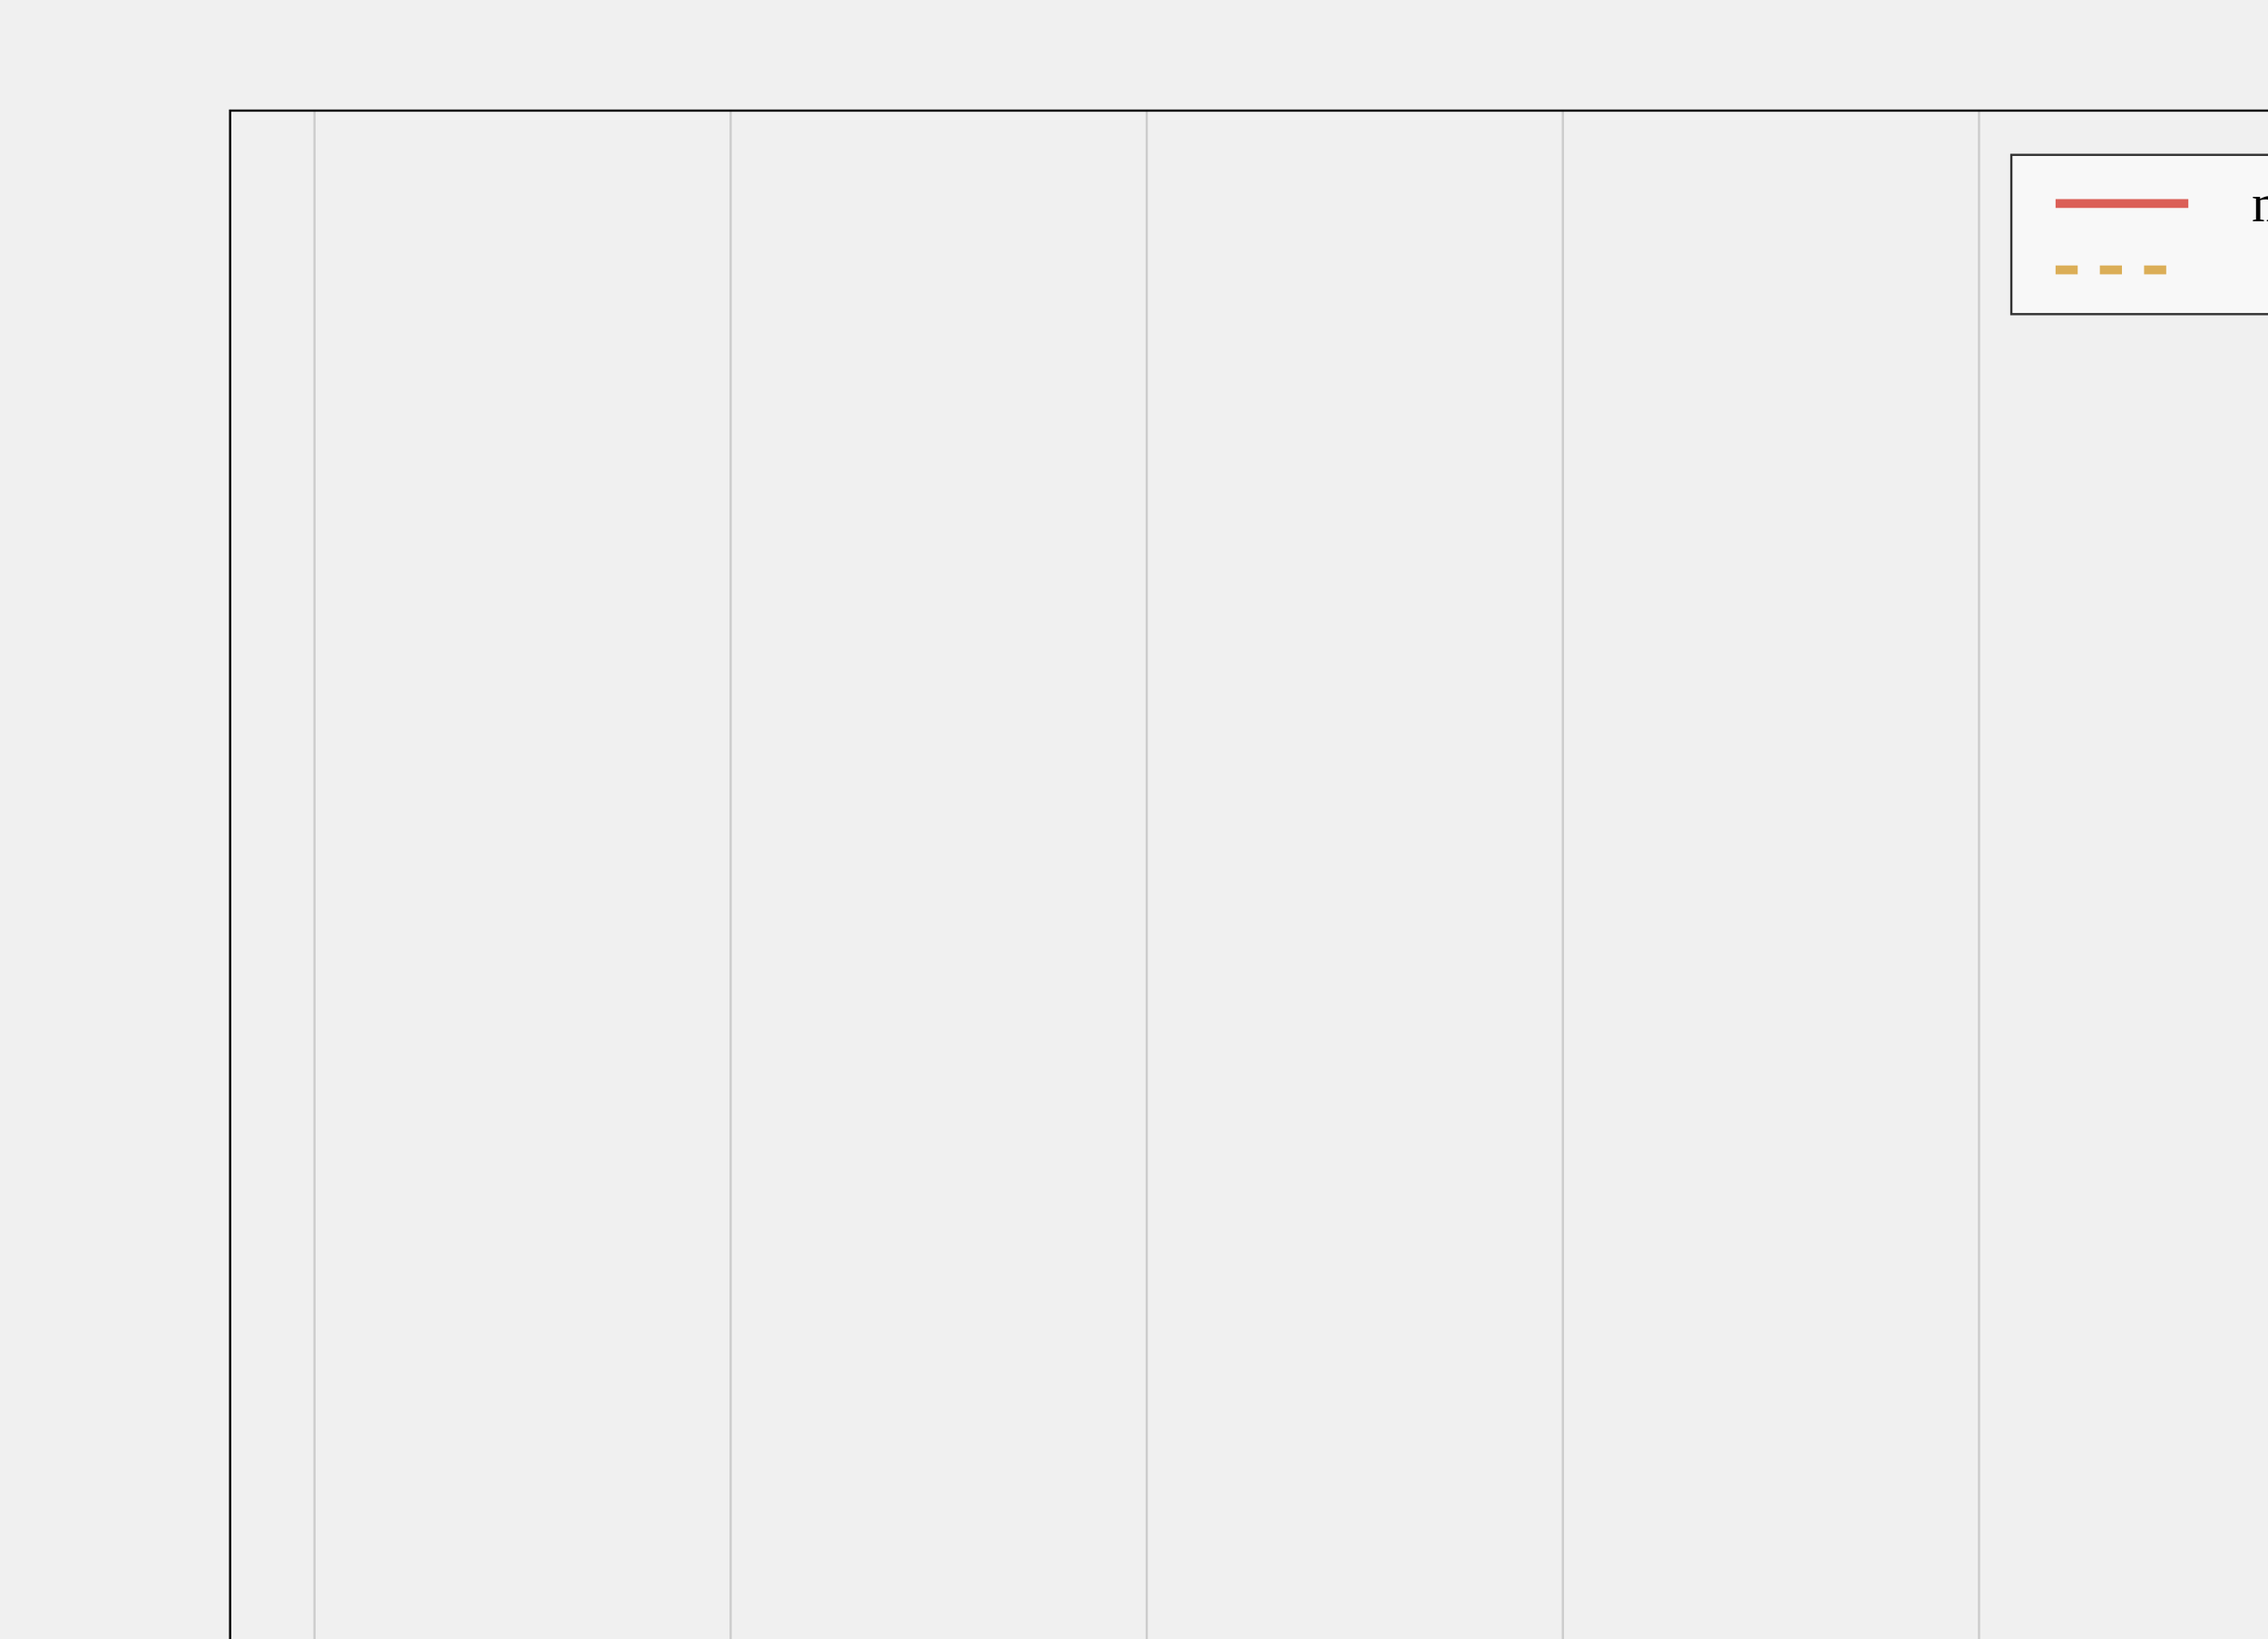
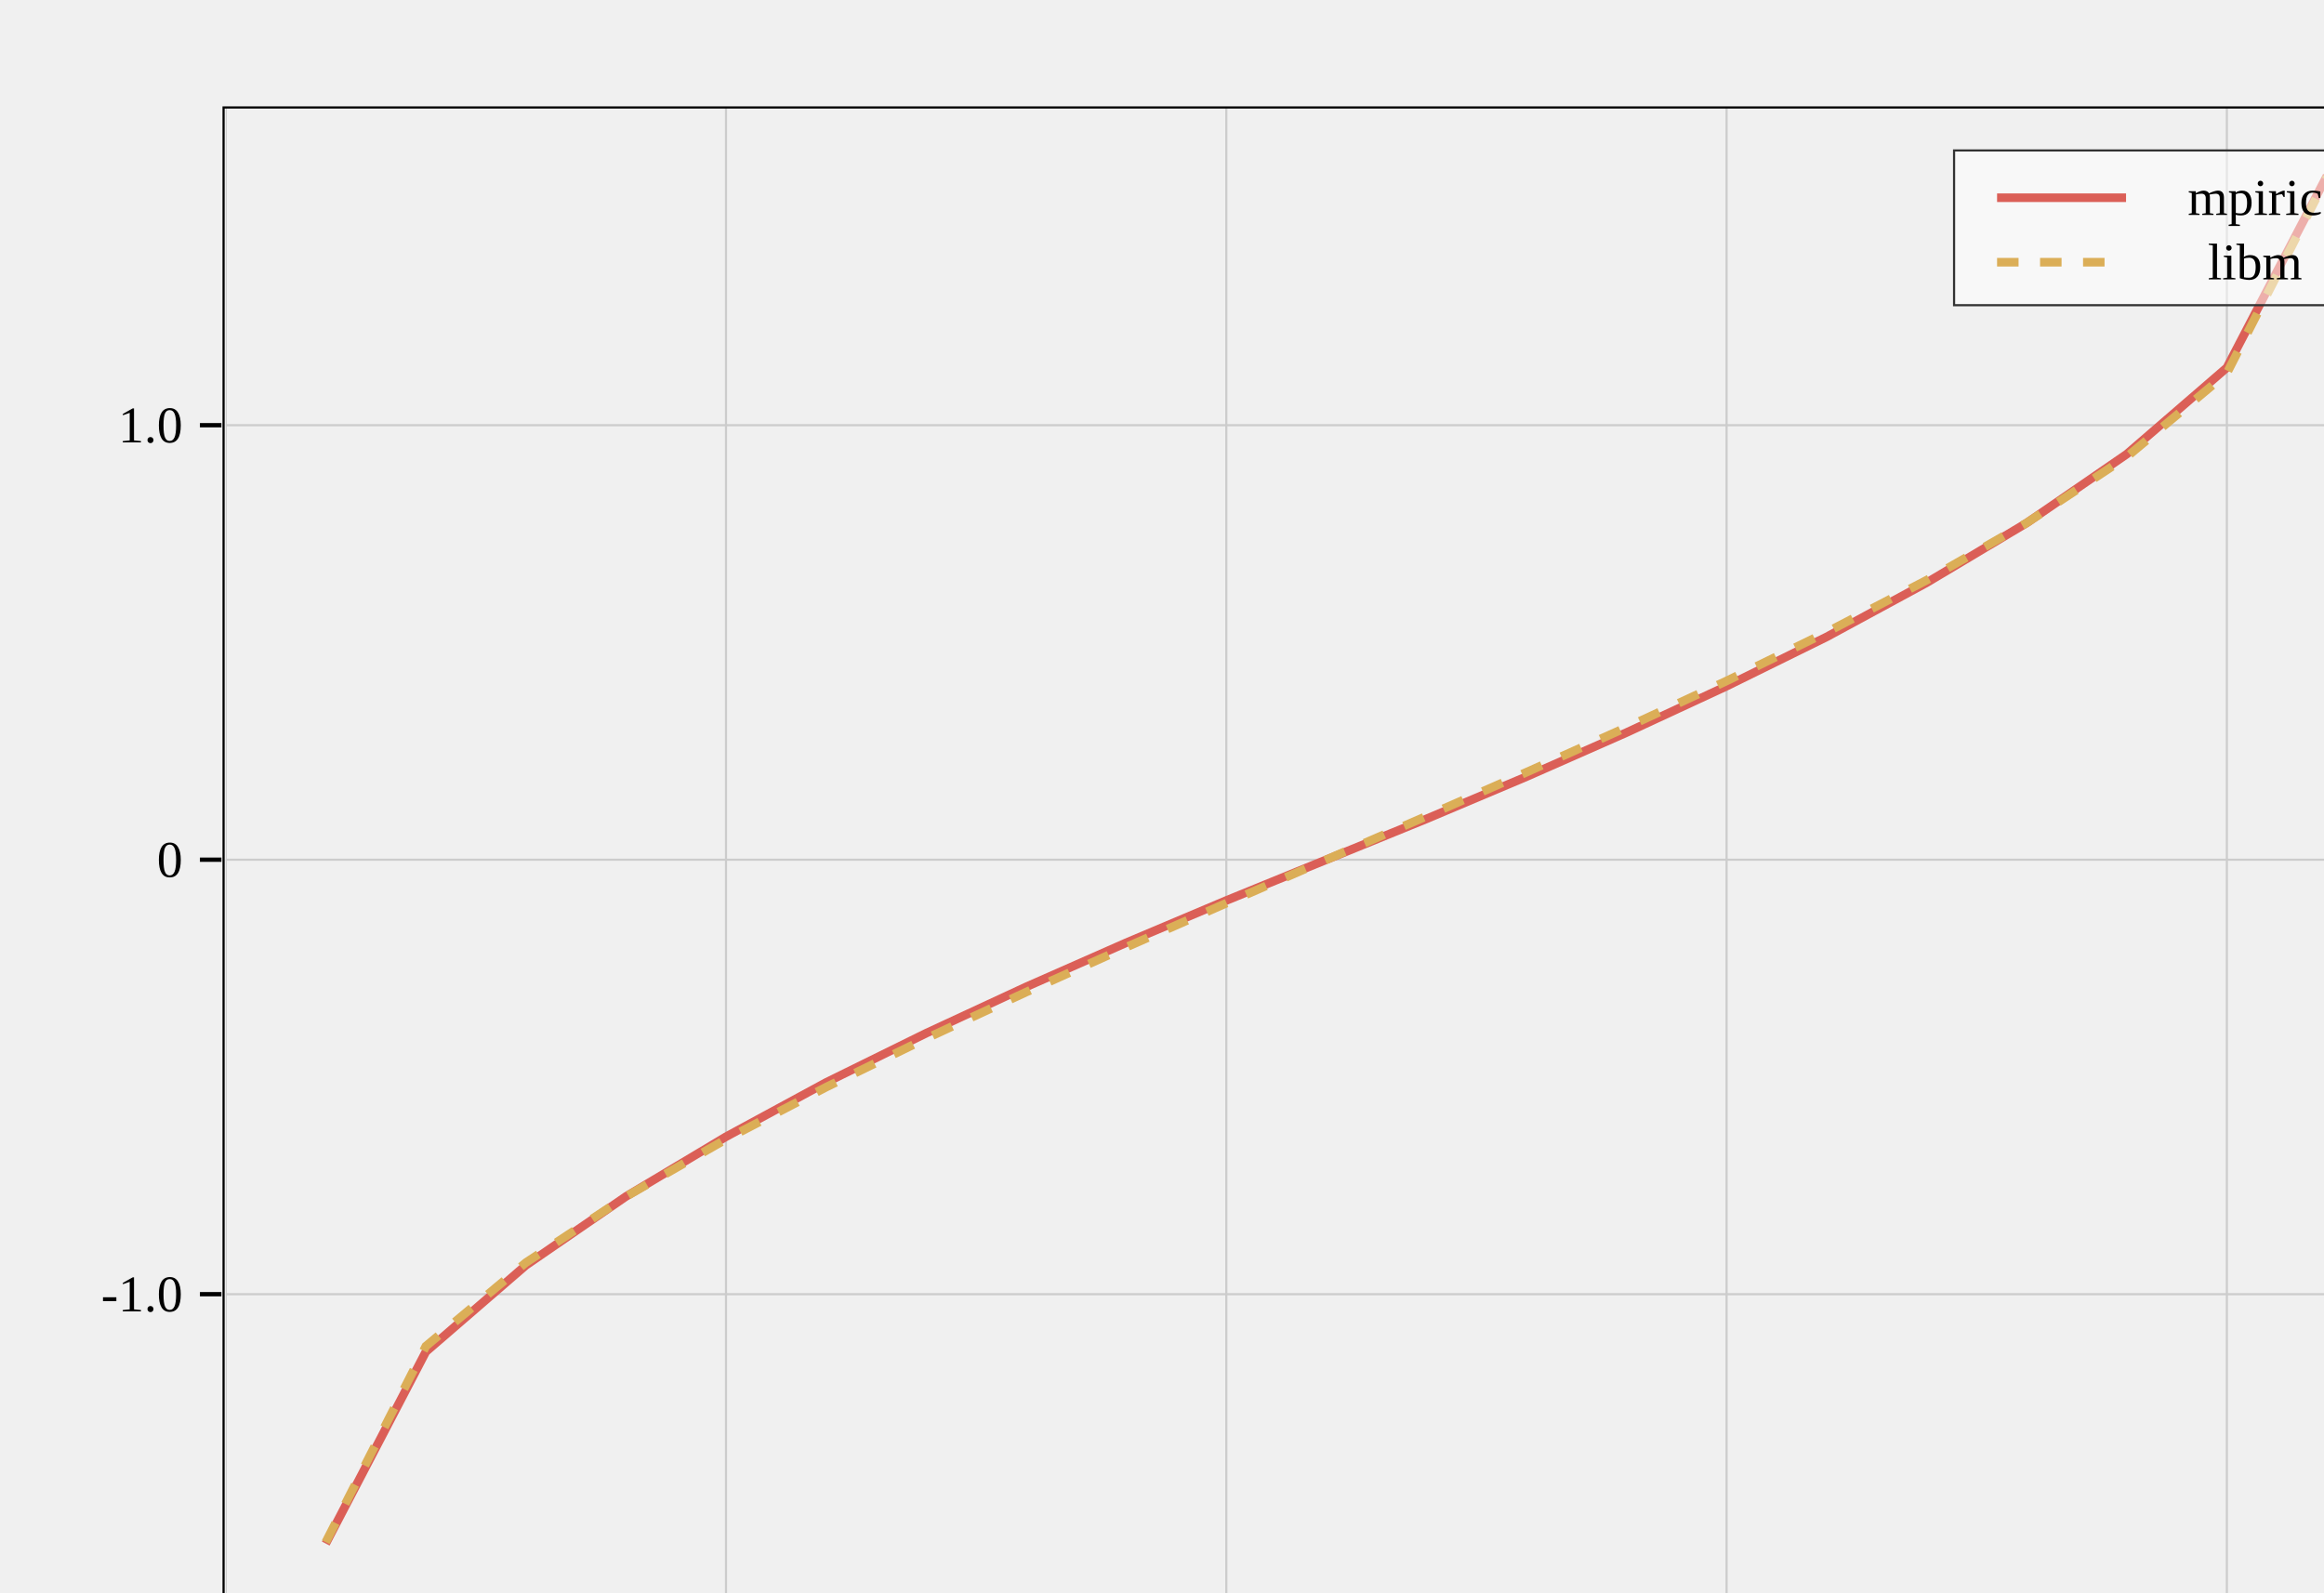
<svg xmlns="http://www.w3.org/2000/svg" class="charter" version="1.1" width="100%" viewbox="0 0 600 400">
  <defs>
    <clipPath id="plot-area">
      <rect x="52.50" y="25.00" width="512.00" height="350.00" />
    </clipPath>
  </defs>
-   <line clip-path="url(#plot-area)" x1="71.07" y1="25.00" x2="71.07" y2="375.00" style="stroke: #ccc;stroke-width:0.50" />
-   <line clip-path="url(#plot-area)" x1="165.10" y1="25.00" x2="165.10" y2="375.00" style="stroke: #ccc;stroke-width:0.50" />
-   <line clip-path="url(#plot-area)" x1="259.13" y1="25.00" x2="259.13" y2="375.00" style="stroke: #ccc;stroke-width:0.50" />
-   <line clip-path="url(#plot-area)" x1="353.16" y1="25.00" x2="353.16" y2="375.00" style="stroke: #ccc;stroke-width:0.50" />
-   <line clip-path="url(#plot-area)" x1="447.20" y1="25.00" x2="447.20" y2="375.00" style="stroke: #ccc;stroke-width:0.50" />
-   <line clip-path="url(#plot-area)" x1="541.23" y1="25.00" x2="541.23" y2="375.00" style="stroke: #ccc;stroke-width:0.50" />
-   <polyline clip-path="url(#plot-area)" style="fill:none; stroke:#db5f57; stroke-width:2.00;" points="75.77,-nan 80.47,-nan 85.18,-nan 89.88,-nan 94.58,-nan 99.28,-nan 103.98,-nan 108.68,-nan 113.39,-nan 118.09,-nan 122.79,-nan 127.49,-nan 132.19,-nan 136.89,-nan 141.59,-nan 146.30,-nan 151.00,-nan 155.70,-nan 160.40,-nan 165.10,-nan 169.80,-nan 174.51,-nan 179.21,-nan 183.91,-nan 188.61,-nan 193.31,-nan 198.01,-nan 202.71,-nan 207.42,-nan 212.12,-nan 216.82,-nan 221.52,-nan 226.22,-nan 230.92,-nan 235.63,-nan 240.33,-nan 245.03,-nan 249.73,-nan 254.43,-nan 259.13,-nan 263.84,-nan 268.54,-nan 273.24,-nan 277.94,-nan 282.64,-nan 287.34,-nan 292.04,-nan 296.75,-nan 301.45,-nan 306.15,-nan 310.85,-nan 315.55,-nan 320.25,-nan 324.96,-nan 329.66,-nan 334.36,-nan 339.06,-nan 343.76,-nan 348.46,-nan 353.16,-nan 357.87,-nan 362.57,-nan 367.27,-nan 371.97,-nan 376.67,-nan 381.37,-nan 386.08,-nan 390.78,-nan 395.48,-nan 400.18,-nan 404.88,-nan 409.58,-nan 414.29,-nan 418.99,-nan 423.69,-nan 428.39,-nan 433.09,-nan 437.79,-nan 442.49,-nan 447.20,-nan 451.90,-nan 456.60,-nan 461.30,-nan 466.00,-nan 470.70,-nan 475.41,-nan 480.11,-nan 484.81,-nan 489.51,-nan 494.21,-nan 498.91,-nan 503.61,-nan 508.32,-nan 513.02,-nan 517.72,-nan 522.42,-nan 527.12,-nan 531.82,-nan 536.53,-nan 541.23,-nan " />
-   <polyline clip-path="url(#plot-area)" style="fill:none; stroke:#dbae57; stroke-width:2.00;" stroke-dasharray="5, 5" points="75.77,-nan 80.47,-nan 85.18,-nan 89.88,-nan 94.58,-nan 99.28,-nan 103.98,-nan 108.68,-nan 113.39,-nan 118.09,-nan 122.79,nan 127.49,nan 132.19,nan 136.89,nan 141.59,nan 146.30,nan 151.00,nan 155.70,nan 160.40,nan 165.10,nan 169.80,nan 174.51,nan 179.21,nan 183.91,nan 188.61,nan 193.31,nan 198.01,nan 202.71,nan 207.42,nan 212.12,nan 216.82,nan 221.52,nan 226.22,nan 230.92,nan 235.63,nan 240.33,nan 245.03,nan 249.73,nan 254.43,nan 259.13,nan 263.84,nan 268.54,nan 273.24,nan 277.94,nan 282.64,nan 287.34,nan 292.04,nan 296.75,nan 301.45,nan 306.15,nan 310.85,nan 315.55,nan 320.25,nan 324.96,nan 329.66,nan 334.36,nan 339.06,nan 343.76,nan 348.46,nan 353.16,nan 357.87,nan 362.57,nan 367.27,nan 371.97,nan 376.67,nan 381.37,nan 386.08,nan 390.78,nan 395.48,nan 400.18,nan 404.88,nan 409.58,nan 414.29,nan 418.99,nan 423.69,nan 428.39,nan 433.09,nan 437.79,nan 442.49,nan 447.20,nan 451.90,nan 456.60,nan 461.30,nan 466.00,nan 470.70,nan 475.41,nan 480.11,nan 484.81,nan 489.51,nan 494.21,nan 498.91,nan 503.61,nan 508.32,nan 513.02,nan 517.72,nan 522.42,nan 527.12,nan 531.82,nan 536.53,nan 541.23,nan " />
+   <line clip-path="url(#plot-area)" x1="52.50" y1="25.00" x2="52.50" y2="375.00" style="stroke: #ccc;stroke-width:0.50" />
+   <line clip-path="url(#plot-area)" x1="168.86" y1="25.00" x2="168.86" y2="375.00" style="stroke: #ccc;stroke-width:0.50" />
+   <line clip-path="url(#plot-area)" x1="285.23" y1="25.00" x2="285.23" y2="375.00" style="stroke: #ccc;stroke-width:0.50" />
+   <line clip-path="url(#plot-area)" x1="401.59" y1="25.00" x2="401.59" y2="375.00" style="stroke: #ccc;stroke-width:0.50" />
+   <line clip-path="url(#plot-area)" x1="517.95" y1="25.00" x2="517.95" y2="375.00" style="stroke: #ccc;stroke-width:0.50" />
+   <line clip-path="url(#plot-area)" x1="52.50" y1="301.08" x2="564.50" y2="301.08" style="stroke: #ccc;stroke-width:0.50" />
+   <line clip-path="url(#plot-area)" x1="52.50" y1="200.00" x2="564.50" y2="200.00" style="stroke: #ccc;stroke-width:0.50" />
+   <line clip-path="url(#plot-area)" x1="52.50" y1="98.92" x2="564.50" y2="98.92" style="stroke: #ccc;stroke-width:0.50" />
+   <polyline clip-path="url(#plot-area)" style="fill:none; stroke:#db5f57; stroke-width:2.00;" points="75.77,359.09 99.05,314.47 122.32,294.36 145.59,278.35 168.86,264.45 192.14,251.83 215.41,240.37 238.68,229.58 261.95,219.32 285.23,209.49 308.50,200.00 331.77,190.51 355.05,180.68 378.32,170.42 401.59,159.63 424.86,148.17 448.14,135.55 471.41,121.65 494.68,105.64 517.95,85.53 541.23,40.91 " />
+   <polyline clip-path="url(#plot-area)" style="fill:none; stroke:#dbae57; stroke-width:2.00;" stroke-dasharray="5, 5" points="75.77,358.77 99.05,313.18 122.32,293.73 145.59,278.37 168.86,265.04 192.14,252.92 215.41,241.59 238.68,230.80 261.95,220.35 285.23,210.12 308.50,200.00 331.77,189.88 355.05,179.65 378.32,169.20 401.59,158.41 424.86,147.08 448.14,134.96 471.41,121.63 494.68,106.27 517.95,86.82 541.23,41.23 " />
  <rect x="52.00" y="25.00" width="512.00" height="350.00" style="fill:none; fill-opacity:1.00; stroke:black; stroke-width:0.50;" />
-   <line x1="71.07" y1="376.00" x2="71.07" y2="381.00" style="stroke: black;stroke-width:1.00" />
-   <text x="71.07" y="395.00" text-anchor="middle" font-weight="regular">0</text>
-   <line x1="165.10" y1="376.00" x2="165.10" y2="381.00" style="stroke: black;stroke-width:1.00" />
-   <text x="165.10" y="395.00" text-anchor="middle" font-weight="regular">20.0</text>
-   <line x1="259.13" y1="376.00" x2="259.13" y2="381.00" style="stroke: black;stroke-width:1.00" />
-   <text x="259.13" y="395.00" text-anchor="middle" font-weight="regular">40.0</text>
-   <line x1="353.16" y1="376.00" x2="353.16" y2="381.00" style="stroke: black;stroke-width:1.00" />
-   <text x="353.16" y="395.00" text-anchor="middle" font-weight="regular">60.0</text>
-   <line x1="447.20" y1="376.00" x2="447.20" y2="381.00" style="stroke: black;stroke-width:1.00" />
-   <text x="447.20" y="395.00" text-anchor="middle" font-weight="regular">80.0</text>
-   <line x1="541.23" y1="376.00" x2="541.23" y2="381.00" style="stroke: black;stroke-width:1.00" />
-   <text x="541.23" y="395.00" text-anchor="middle" font-weight="regular">
-     <tspan>1.0e<tspan font-size="10" dy="-5" dx="1">2</tspan>
-     </tspan>
-   </text>
+   <line x1="52.50" y1="376.00" x2="52.50" y2="381.00" style="stroke: black;stroke-width:1.00" />
+   <text x="52.50" y="395.00" text-anchor="middle" font-weight="regular">0</text>
+   <line x1="168.86" y1="376.00" x2="168.86" y2="381.00" style="stroke: black;stroke-width:1.00" />
+   <text x="168.86" y="395.00" text-anchor="middle" font-weight="regular">5.0</text>
+   <line x1="285.23" y1="376.00" x2="285.23" y2="381.00" style="stroke: black;stroke-width:1.00" />
+   <text x="285.23" y="395.00" text-anchor="middle" font-weight="regular">10.0</text>
+   <line x1="401.59" y1="376.00" x2="401.59" y2="381.00" style="stroke: black;stroke-width:1.00" />
+   <text x="401.59" y="395.00" text-anchor="middle" font-weight="regular">15.0</text>
+   <line x1="517.95" y1="376.00" x2="517.95" y2="381.00" style="stroke: black;stroke-width:1.00" />
+   <text x="517.95" y="395.00" text-anchor="middle" font-weight="regular">20.0</text>
+   <line x1="46.50" y1="301.08" x2="51.50" y2="301.08" style="stroke: black;stroke-width:1.00" />
+   <text x="42.50" y="305.08" text-anchor="end" font-weight="regular">-1.0</text>
+   <line x1="46.50" y1="200.00" x2="51.50" y2="200.00" style="stroke: black;stroke-width:1.00" />
+   <text x="42.50" y="204.00" text-anchor="end" font-weight="regular">0</text>
+   <line x1="46.50" y1="98.92" x2="51.50" y2="98.92" style="stroke: black;stroke-width:1.00" />
+   <text x="42.50" y="102.92" text-anchor="end" font-weight="regular">1.0</text>
  <rect x="454.50" y="35.00" width="100.00" height="36.00" style="fill:white; fill-opacity:0.50; stroke:#333; stroke-width:0.50;" />
  <defs>
    <clipPath id="leg-area">
      <rect x="494.50" y="35.00" width="58.00" height="36.00" />
    </clipPath>
  </defs>
  <line x1="464.50" y1="46.00" x2="494.50" y2="46.00" style="stroke: #db5f57;stroke-width:2.00" />
  <text clip-path="url(#leg-area)" x="524.50" y="50.00" text-anchor="middle" font-weight="regular">mpiric</text>
  <line x1="464.50" y1="61.00" x2="494.50" y2="61.00" stroke-dasharray="5, 5" style="stroke: #dbae57;stroke-width:2.00" />
  <text clip-path="url(#leg-area)" x="524.50" y="65.00" text-anchor="middle" font-weight="regular">libm</text>
</svg>
